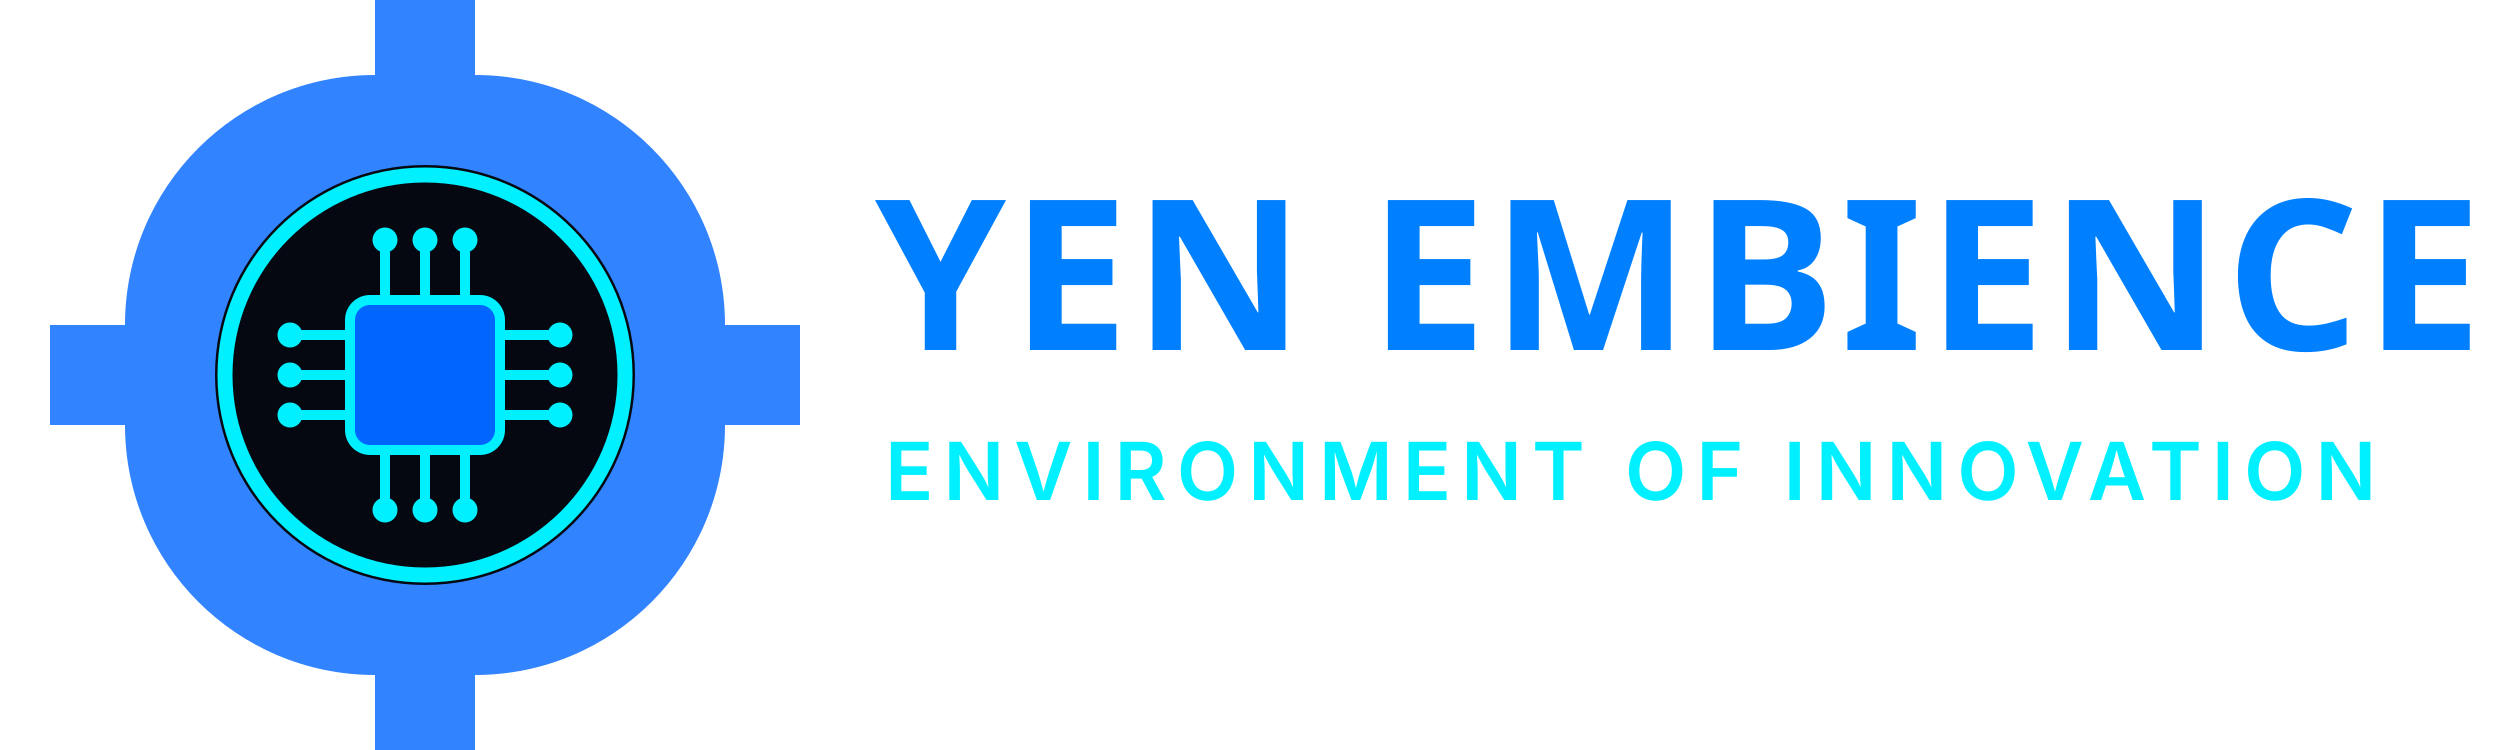
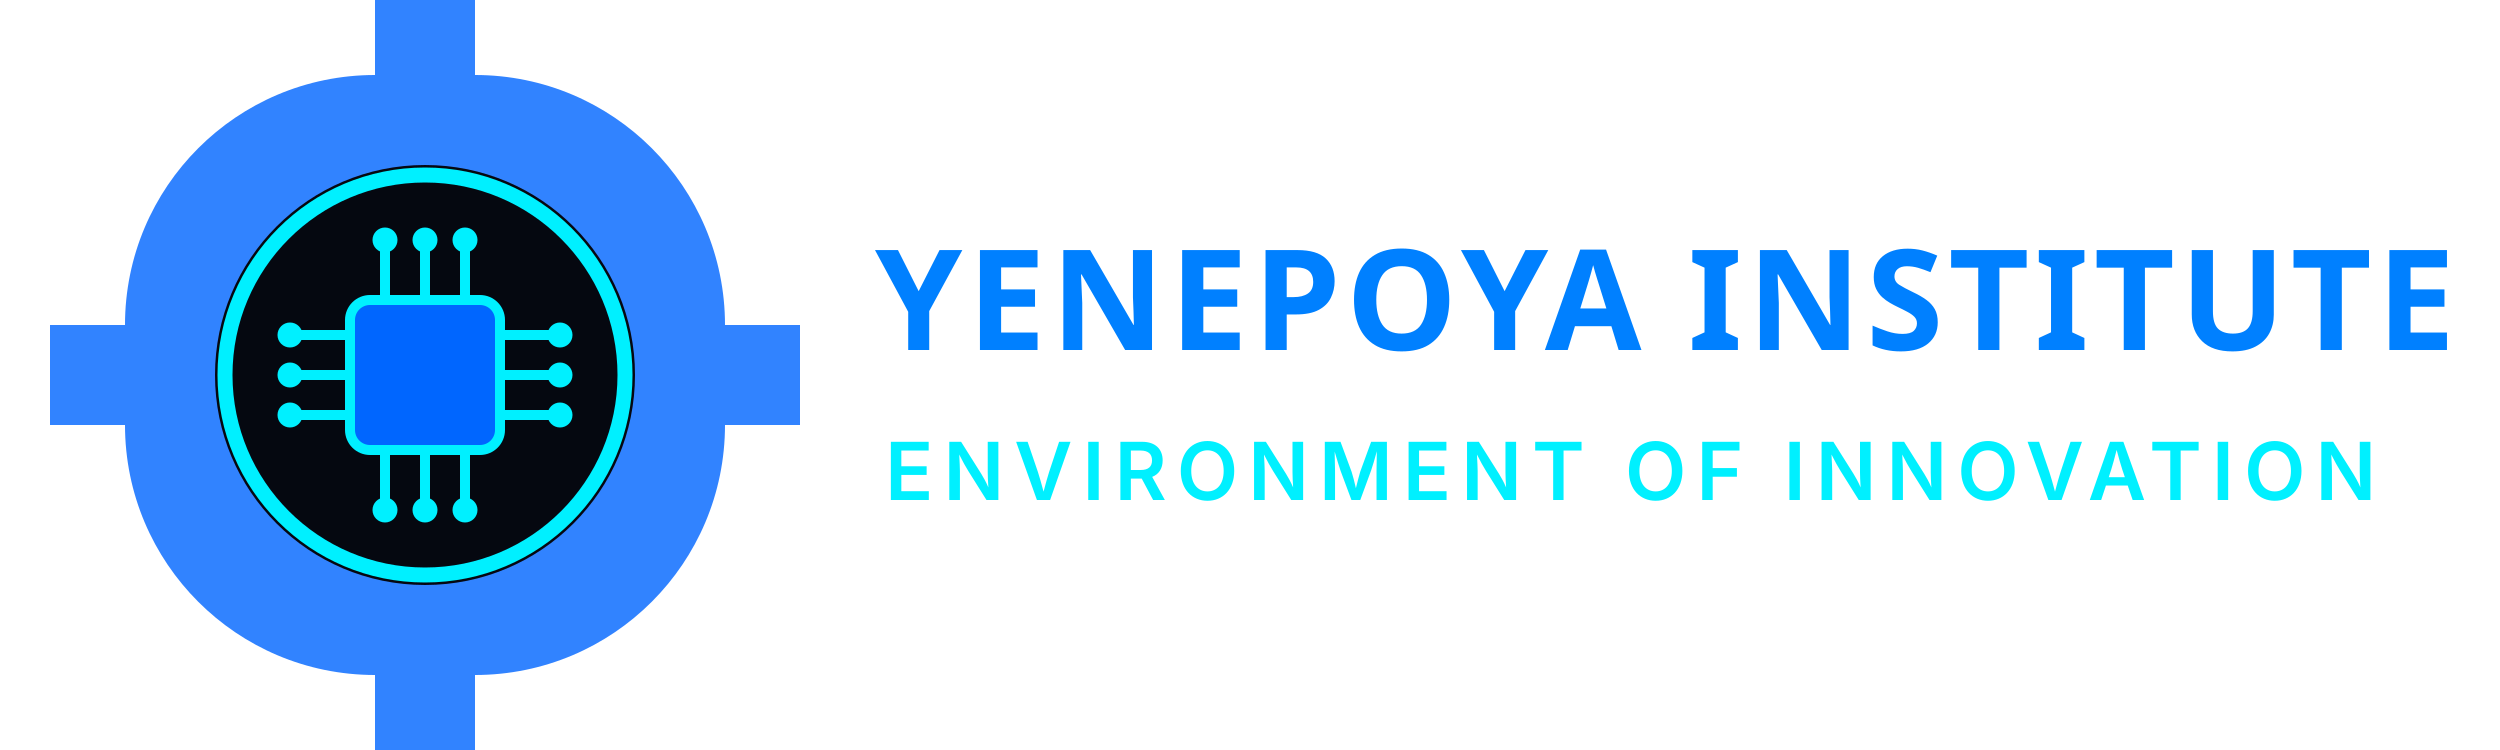
<svg xmlns="http://www.w3.org/2000/svg" viewBox="0 0 500 150" width="100%" height="100%">
  <g transform="translate(10, 10)">
    <path d="M 65 15 A 50 50 0 0 1 115 65 L 130 65 L 130 85 L 115 85 A 50 50 0 0 1 65 135 L 65 150 L 45 150 L 45 135 A 50 50 0 0 1 -5 85 L -20 85 L -20 65 L -5 65 A 50 50 0 0 1 45 15 L 45 0 L 65 0 Z" fill="#1b75ff" opacity="0.9" transform="translate(20, -10)" />
    <circle cx="75" cy="65" r="42" fill="#050810" />
    <circle cx="75" cy="65" r="40" fill="none" stroke="#00f0ff" stroke-width="3" />
    <rect x="60" y="50" width="30" height="30" rx="4" fill="#0066ff" stroke="#00f0ff" stroke-width="2" />
    <line x1="60" y1="57" x2="48" y2="57" stroke="#00f0ff" stroke-width="2" />
    <line x1="60" y1="65" x2="48" y2="65" stroke="#00f0ff" stroke-width="2" />
    <line x1="60" y1="73" x2="48" y2="73" stroke="#00f0ff" stroke-width="2" />
    <line x1="90" y1="57" x2="102" y2="57" stroke="#00f0ff" stroke-width="2" />
    <line x1="90" y1="65" x2="102" y2="65" stroke="#00f0ff" stroke-width="2" />
    <line x1="90" y1="73" x2="102" y2="73" stroke="#00f0ff" stroke-width="2" />
    <line x1="67" y1="50" x2="67" y2="38" stroke="#00f0ff" stroke-width="2" />
    <line x1="75" y1="50" x2="75" y2="38" stroke="#00f0ff" stroke-width="2" />
    <line x1="83" y1="50" x2="83" y2="38" stroke="#00f0ff" stroke-width="2" />
    <line x1="67" y1="80" x2="67" y2="92" stroke="#00f0ff" stroke-width="2" />
    <line x1="75" y1="80" x2="75" y2="92" stroke="#00f0ff" stroke-width="2" />
    <line x1="83" y1="80" x2="83" y2="92" stroke="#00f0ff" stroke-width="2" />
    <circle cx="48" cy="57" r="2.5" fill="#00f0ff" />
    <circle cx="48" cy="65" r="2.5" fill="#00f0ff" />
    <circle cx="48" cy="73" r="2.5" fill="#00f0ff" />
    <circle cx="102" cy="57" r="2.5" fill="#00f0ff" />
    <circle cx="102" cy="65" r="2.5" fill="#00f0ff" />
    <circle cx="102" cy="73" r="2.5" fill="#00f0ff" />
    <circle cx="67" cy="38" r="2.5" fill="#00f0ff" />
    <circle cx="75" cy="38" r="2.5" fill="#00f0ff" />
    <circle cx="83" cy="38" r="2.5" fill="#00f0ff" />
    <circle cx="67" cy="92" r="2.5" fill="#00f0ff" />
    <circle cx="75" cy="92" r="2.5" fill="#00f0ff" />
    <circle cx="83" cy="92" r="2.5" fill="#00f0ff" />
  </g>
-   <text x="175" y="70" font-family="'Space Grotesk', sans-serif" font-weight="700" font-size="42" fill="#0080ff" letter-spacing="1">YEN EMBIENCE</text>
+   <text x="175" y="70" font-family="'Space Grotesk', sans-serif" font-weight="700" font-size="28" fill="#0080ff" letter-spacing="1">YENEPOYA INSTITUTE OF TECHNOLOGY</text>
  <text x="177" y="100" font-family="'Inter', sans-serif" font-weight="600" font-size="16" fill="#00f0ff" letter-spacing="2">ENVIRONMENT OF INNOVATION</text>
</svg>
